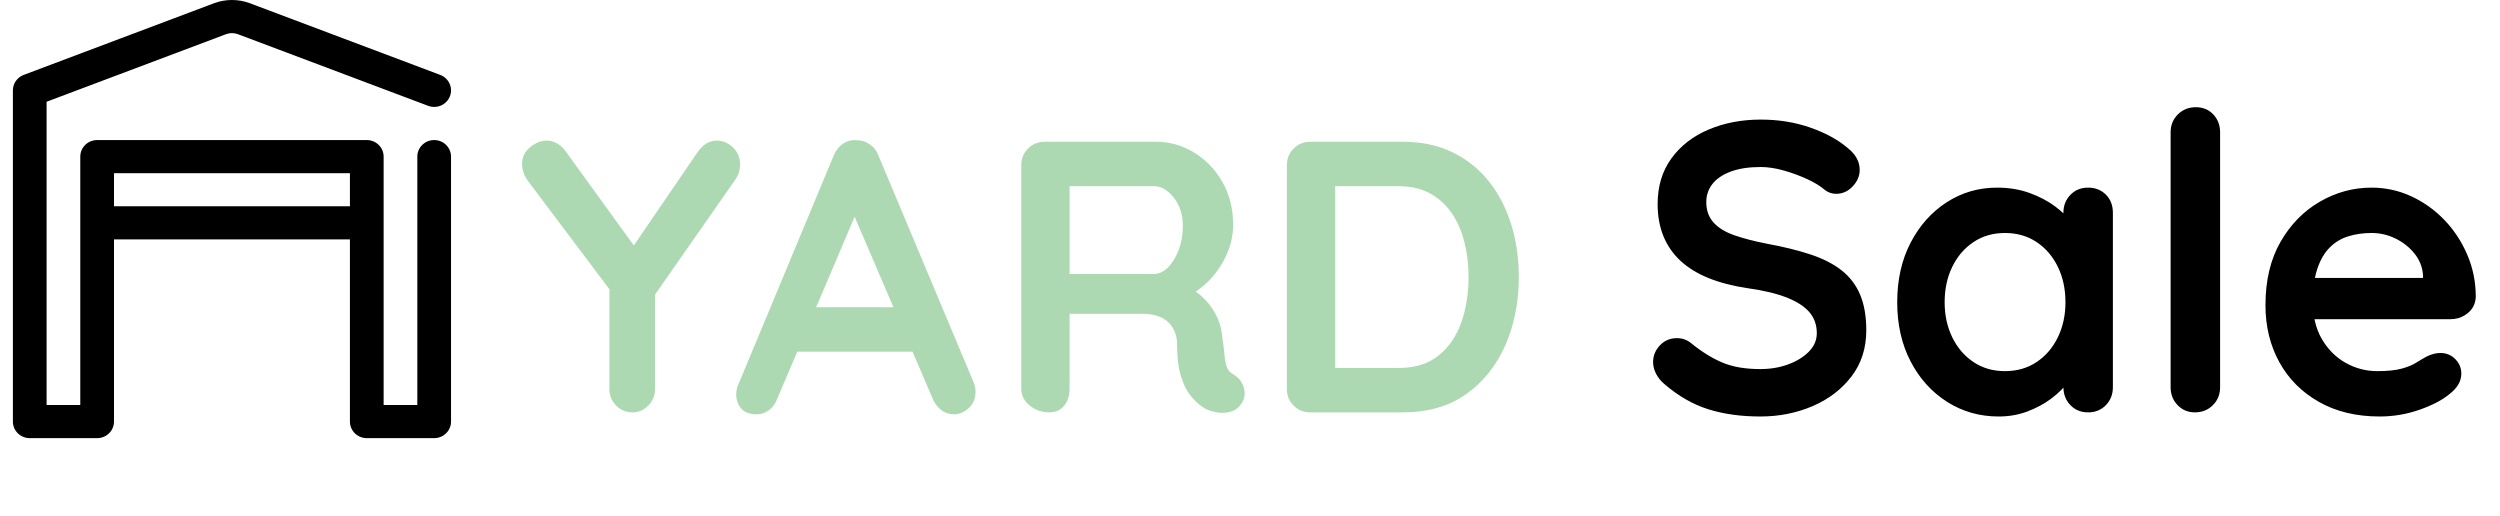
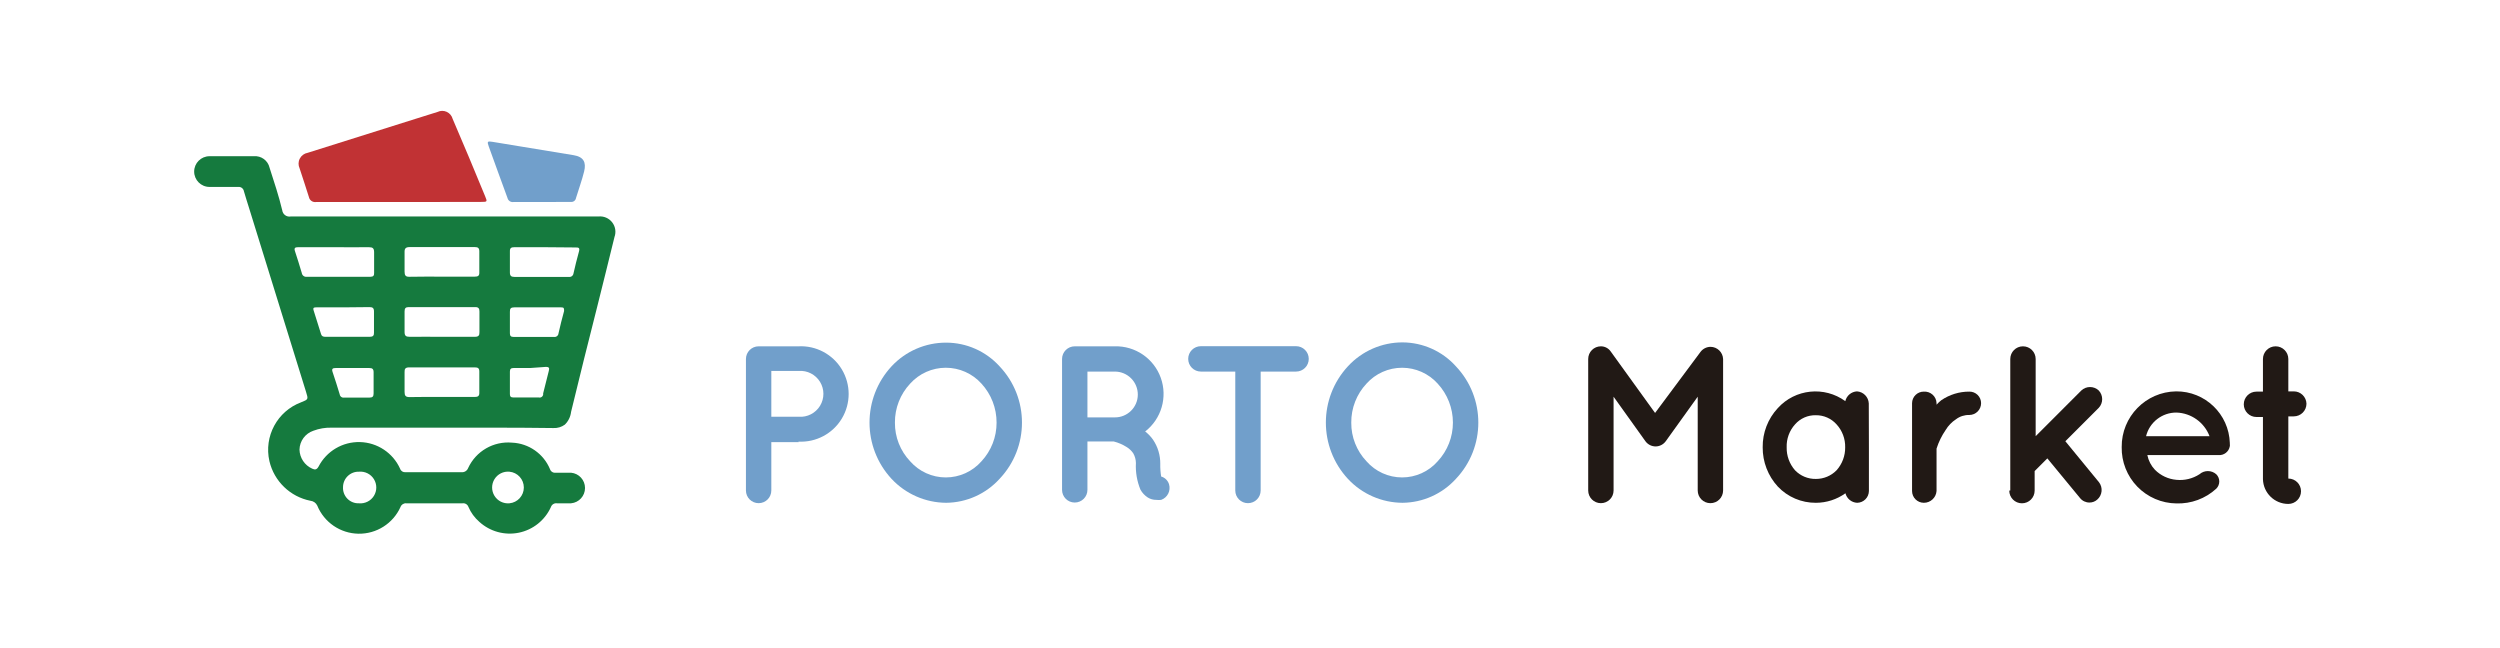
- <svg xmlns="http://www.w3.org/2000/svg" width="97" height="20" viewBox="0 0 97 20" fill="none">
-   <path fill-rule="evenodd" clip-rule="evenodd" d="M4.423 9.289V16.358C4.423 16.712 4.13 17 3.769 17H1.154C0.793 17 0.5 16.712 0.5 16.358V3.506C0.5 3.24 0.667 3.002 0.92 2.906C0.92 2.906 6.608 0.764 8.298 0.128C8.75 -0.043 9.25 -0.043 9.702 0.128C11.392 0.764 17.08 2.906 17.08 2.906C17.417 3.033 17.586 3.405 17.457 3.736C17.327 4.068 16.949 4.233 16.612 4.106C16.612 4.106 10.924 1.964 9.234 1.328C9.083 1.271 8.917 1.271 8.766 1.328L1.808 3.948V15.715H3.115V6.077C3.115 5.722 3.408 5.434 3.769 5.434H14.231C14.592 5.434 14.885 5.722 14.885 6.077V15.715H16.192V6.077C16.192 5.722 16.485 5.434 16.846 5.434C17.207 5.434 17.5 5.722 17.5 6.077V16.358C17.5 16.712 17.207 17 16.846 17H14.231C13.87 17 13.577 16.712 13.577 16.358V9.289H4.423ZM13.577 8.004V6.719H4.423V8.004H13.577Z" fill="black" />
-   <path fill-rule="evenodd" clip-rule="evenodd" d="M48.1 15.745C47.99 15.875 47.85 15.957 47.68 15.992C47.51 16.027 47.34 16.027 47.17 15.992C47 15.957 46.86 15.91 46.75 15.85C46.58 15.75 46.41 15.602 46.24 15.408C46.07 15.213 45.932 14.95 45.828 14.62C45.722 14.29 45.67 13.865 45.67 13.345C45.67 13.175 45.64 13.018 45.58 12.873C45.52 12.727 45.435 12.602 45.325 12.498C45.215 12.393 45.075 12.312 44.905 12.258L44.772 12.221C44.633 12.191 44.477 12.175 44.305 12.175L41.5 12.176V15.085C41.5 15.345 41.43 15.562 41.29 15.738C41.15 15.912 40.955 16 40.705 16C40.425 16 40.175 15.912 39.955 15.738C39.735 15.562 39.625 15.345 39.625 15.085V6.415C39.625 6.155 39.712 5.938 39.888 5.763C40.062 5.588 40.28 5.5 40.54 5.5H44.86C45.38 5.5 45.867 5.638 46.322 5.912C46.778 6.188 47.145 6.567 47.425 7.053C47.705 7.537 47.845 8.095 47.845 8.725C47.845 9.105 47.767 9.475 47.612 9.835C47.458 10.195 47.248 10.52 46.983 10.81L46.82 10.976C46.708 11.082 46.592 11.177 46.47 11.262L46.389 11.315L46.418 11.333C46.563 11.436 46.691 11.55 46.803 11.672C46.987 11.877 47.133 12.098 47.237 12.332C47.343 12.568 47.405 12.82 47.425 13.09C47.465 13.34 47.492 13.56 47.508 13.75C47.523 13.94 47.553 14.1 47.597 14.23C47.642 14.36 47.73 14.46 47.86 14.53C48.08 14.66 48.218 14.848 48.273 15.092C48.328 15.338 48.27 15.555 48.1 15.745ZM44.785 7.225H41.5V10.63H44.785C44.965 10.63 45.14 10.547 45.31 10.383C45.48 10.217 45.62 9.992 45.73 9.707C45.84 9.422 45.895 9.11 45.895 8.77C45.895 8.33 45.778 7.963 45.542 7.668C45.307 7.372 45.055 7.225 44.785 7.225ZM54.43 16C55.4 16 56.218 15.765 56.883 15.295C57.547 14.825 58.055 14.193 58.405 13.398C58.755 12.602 58.93 11.72 58.93 10.75C58.93 10.03 58.833 9.352 58.638 8.717C58.443 8.082 58.153 7.522 57.767 7.037C57.383 6.553 56.91 6.175 56.35 5.905C55.79 5.635 55.15 5.5 54.43 5.5H50.845C50.585 5.5 50.367 5.588 50.193 5.763C50.017 5.938 49.93 6.155 49.93 6.415V15.085C49.93 15.345 50.017 15.562 50.193 15.738C50.367 15.912 50.585 16 50.845 16H54.43ZM54.28 7.225H51.805V14.275H54.28C54.91 14.275 55.425 14.113 55.825 13.787C56.225 13.463 56.517 13.033 56.703 12.498C56.888 11.963 56.98 11.38 56.98 10.75C56.98 10.28 56.928 9.832 56.822 9.408C56.718 8.982 56.555 8.607 56.335 8.283C56.115 7.957 55.835 7.7 55.495 7.51C55.155 7.32 54.75 7.225 54.28 7.225Z" fill="#ACD9B2" />
-   <path fill-rule="evenodd" clip-rule="evenodd" d="M85.86 15.72C85.673 15.907 85.441 16 85.164 16C84.897 16 84.673 15.907 84.492 15.72C84.311 15.533 84.22 15.301 84.22 15.024V5.136C84.22 4.859 84.313 4.627 84.5 4.44C84.687 4.253 84.919 4.16 85.196 4.16C85.473 4.16 85.7 4.253 85.876 4.44C86.052 4.627 86.14 4.859 86.14 5.136V15.024C86.14 15.301 86.047 15.533 85.86 15.72ZM70.324 15.76C69.7 16.027 69.025 16.16 68.3 16.16C67.553 16.16 66.881 16.067 66.284 15.88C65.687 15.693 65.116 15.365 64.572 14.896C64.433 14.779 64.327 14.645 64.252 14.496C64.177 14.347 64.14 14.197 64.14 14.048C64.14 13.803 64.228 13.587 64.404 13.4C64.58 13.213 64.801 13.12 65.068 13.12C65.271 13.12 65.452 13.184 65.612 13.312C66.017 13.643 66.42 13.893 66.82 14.064C67.22 14.235 67.713 14.32 68.3 14.32C68.695 14.32 69.057 14.259 69.388 14.136C69.719 14.013 69.985 13.848 70.188 13.64C70.391 13.432 70.492 13.195 70.492 12.928C70.492 12.608 70.396 12.336 70.204 12.112C70.012 11.888 69.719 11.699 69.324 11.544C68.929 11.389 68.428 11.269 67.82 11.184C67.244 11.099 66.737 10.968 66.3 10.792C65.863 10.616 65.497 10.392 65.204 10.12C64.911 9.848 64.689 9.528 64.54 9.16C64.391 8.792 64.316 8.379 64.316 7.92C64.316 7.227 64.495 6.635 64.852 6.144C65.209 5.653 65.692 5.28 66.3 5.024C66.908 4.768 67.58 4.64 68.316 4.64C69.009 4.64 69.652 4.744 70.244 4.952C70.836 5.16 71.319 5.424 71.692 5.744C72.001 5.989 72.156 6.272 72.156 6.592C72.156 6.827 72.065 7.04 71.884 7.232C71.703 7.424 71.489 7.52 71.244 7.52C71.084 7.52 70.94 7.472 70.812 7.376C70.641 7.227 70.412 7.085 70.124 6.952C69.836 6.819 69.532 6.707 69.212 6.616C68.892 6.525 68.593 6.48 68.316 6.48C67.857 6.48 67.471 6.539 67.156 6.656C66.841 6.773 66.604 6.933 66.444 7.136C66.284 7.339 66.204 7.573 66.204 7.84C66.204 8.16 66.297 8.424 66.484 8.632C66.671 8.84 66.94 9.005 67.292 9.128C67.644 9.251 68.065 9.36 68.556 9.456C69.196 9.573 69.759 9.712 70.244 9.872C70.729 10.032 71.132 10.237 71.452 10.488C71.772 10.739 72.012 11.053 72.172 11.432C72.332 11.811 72.412 12.272 72.412 12.816C72.412 13.509 72.22 14.107 71.836 14.608C71.452 15.109 70.948 15.493 70.324 15.76ZM78.676 15.96C78.329 16.093 77.953 16.16 77.548 16.16C76.812 16.16 76.145 15.971 75.548 15.592C74.951 15.213 74.479 14.691 74.132 14.024C73.785 13.357 73.612 12.592 73.612 11.728C73.612 10.853 73.785 10.083 74.132 9.416C74.479 8.749 74.945 8.227 75.532 7.848C76.119 7.469 76.769 7.28 77.484 7.28C77.943 7.28 78.364 7.349 78.748 7.488C79.132 7.627 79.465 7.803 79.748 8.016L79.91 8.144C79.961 8.187 80.011 8.232 80.06 8.278V8.256C80.06 7.979 80.151 7.747 80.332 7.56C80.513 7.373 80.743 7.28 81.02 7.28C81.297 7.28 81.527 7.371 81.708 7.552C81.889 7.733 81.98 7.968 81.98 8.256V15.024C81.98 15.301 81.889 15.533 81.708 15.72C81.527 15.907 81.297 16 81.02 16C80.743 16 80.513 15.907 80.332 15.72L80.249 15.623C80.148 15.488 80.088 15.334 80.068 15.159L80.061 15.04L79.983 15.123C79.868 15.241 79.734 15.357 79.58 15.472C79.324 15.664 79.023 15.827 78.676 15.96ZM77.788 14.4C77.329 14.4 76.924 14.283 76.572 14.048C76.22 13.813 75.945 13.493 75.748 13.088C75.551 12.683 75.452 12.229 75.452 11.728C75.452 11.216 75.551 10.757 75.748 10.352C75.945 9.947 76.22 9.627 76.572 9.392C76.924 9.157 77.329 9.04 77.788 9.04C78.257 9.04 78.668 9.157 79.02 9.392C79.372 9.627 79.647 9.947 79.844 10.352C80.041 10.757 80.14 11.216 80.14 11.728C80.14 12.229 80.041 12.683 79.844 13.088C79.647 13.493 79.372 13.813 79.02 14.048C78.668 14.283 78.257 14.4 77.788 14.4ZM92.332 16.16C92.865 16.16 93.383 16.072 93.884 15.896C94.385 15.72 94.775 15.515 95.052 15.28C95.351 15.045 95.5 14.784 95.5 14.496C95.5 14.283 95.423 14.096 95.268 13.936C95.113 13.776 94.919 13.696 94.684 13.696C94.513 13.696 94.332 13.744 94.14 13.84C94.023 13.904 93.892 13.981 93.748 14.072C93.604 14.163 93.415 14.24 93.18 14.304C92.945 14.368 92.631 14.4 92.236 14.4C91.809 14.4 91.407 14.296 91.028 14.088C90.649 13.88 90.34 13.576 90.1 13.176C89.963 12.947 89.865 12.69 89.806 12.404L89.802 12.384H95.084C95.289 12.384 95.473 12.333 95.637 12.23L95.756 12.144C95.948 11.984 96.049 11.776 96.06 11.52C96.06 10.944 95.951 10.4 95.732 9.888C95.513 9.376 95.217 8.925 94.844 8.536C94.471 8.147 94.041 7.84 93.556 7.616C93.071 7.392 92.556 7.28 92.012 7.28C91.308 7.28 90.641 7.461 90.012 7.824C89.383 8.187 88.873 8.707 88.484 9.384C88.095 10.061 87.9 10.88 87.9 11.84C87.9 12.661 88.079 13.397 88.436 14.048C88.793 14.699 89.305 15.213 89.972 15.592C90.639 15.971 91.425 16.16 92.332 16.16ZM89.819 10.784H94.012V10.672C93.991 10.363 93.881 10.085 93.684 9.84C93.487 9.595 93.241 9.4 92.948 9.256C92.655 9.112 92.343 9.04 92.012 9.04C91.692 9.04 91.393 9.083 91.116 9.168C90.839 9.253 90.599 9.397 90.396 9.6C90.193 9.803 90.033 10.075 89.916 10.416L89.862 10.594L89.819 10.784Z" fill="black" />
-   <path d="M24.545 16C24.775 16 24.977 15.912 25.152 15.738C25.328 15.562 25.415 15.345 25.415 15.085V11.429L28.55 6.94C28.59 6.88 28.622 6.819 28.647 6.757L28.677 6.662C28.703 6.567 28.715 6.475 28.715 6.385C28.715 6.115 28.622 5.893 28.438 5.718C28.253 5.543 28.045 5.455 27.815 5.455C27.525 5.455 27.275 5.605 27.065 5.905L24.592 9.523L21.95 5.875C21.77 5.635 21.564 5.498 21.333 5.464L21.215 5.455C20.995 5.455 20.78 5.54 20.57 5.71C20.36 5.88 20.255 6.1 20.255 6.37C20.255 6.47 20.275 6.58 20.315 6.7C20.355 6.82 20.425 6.945 20.525 7.075L23.645 11.222V15.085C23.645 15.302 23.706 15.489 23.827 15.646L23.907 15.738C24.082 15.912 24.295 16 24.545 16Z" fill="#ACD9B2" />
-   <path fill-rule="evenodd" clip-rule="evenodd" d="M37.587 15.835C37.412 15.995 37.22 16.075 37.01 16.075C36.83 16.075 36.667 16.02 36.522 15.91L36.42 15.82C36.323 15.723 36.245 15.602 36.185 15.46L35.406 13.645H30.933L30.155 15.475C30.085 15.665 29.977 15.812 29.832 15.918C29.687 16.023 29.53 16.075 29.36 16.075C29.09 16.075 28.89 16 28.76 15.85C28.63 15.7 28.565 15.515 28.565 15.295C28.565 15.205 28.58 15.11 28.61 15.01L32.345 6.04C32.425 5.84 32.547 5.685 32.712 5.575C32.877 5.465 33.055 5.42 33.245 5.44C33.425 5.44 33.592 5.492 33.747 5.598C33.902 5.702 34.015 5.85 34.085 6.04L37.775 14.83C37.825 14.96 37.85 15.08 37.85 15.19C37.85 15.46 37.762 15.675 37.587 15.835ZM31.667 11.92H34.666L33.159 8.409L31.667 11.92Z" fill="#ACD9B2" />
+ <svg xmlns="http://www.w3.org/2000/svg" id="Capa_1" data-name="Capa 1" viewBox="0 0 197 51">
+   <defs>
+     <style>.cls-1{fill:#157a3e;}.cls-2{fill:#c13234;}.cls-3{fill:#719fcb;}.cls-4{fill:#211915;}</style>
+   </defs>
+   <path class="cls-1" d="M34.81,33.7h-8.7a3.77,3.77,0,0,0-1.41.24,1.61,1.61,0,0,0-1.1,1.49,1.69,1.69,0,0,0,1,1.5c.23.11.36.08.5-.16a3.57,3.57,0,0,1,6.43.17.4.4,0,0,0,.42.27h4.41a.51.51,0,0,0,.53-.33,3.47,3.47,0,0,1,3.45-2,3.4,3.4,0,0,1,3,2.09.41.41,0,0,0,.45.28H45a1.21,1.21,0,0,1,0,2.41q-.56,0-1.11,0a.44.44,0,0,0-.48.3,3.56,3.56,0,0,1-5.64,1.16,3.24,3.24,0,0,1-.86-1.18.43.43,0,0,0-.46-.28c-1.48,0-3,0-4.44,0a.44.44,0,0,0-.45.29A3.57,3.57,0,0,1,25,39.84a.67.67,0,0,0-.54-.38,4.15,4.15,0,0,1-3.23-3.12,4,4,0,0,1,2.5-4.64c.58-.23.57-.23.38-.84L19.61,16.34c-.13-.42-.27-.85-.39-1.27a.41.41,0,0,0-.45-.34H16.51a1.21,1.21,0,1,1,0-2.42H20a1.17,1.17,0,0,1,1.24.9c.36,1.12.73,2.23,1,3.36a.57.57,0,0,0,.66.49H47.15a1.21,1.21,0,0,1,1.27,1.62c-.44,1.83-.91,3.66-1.36,5.49Q46,28.33,45,32.46a1.65,1.65,0,0,1-.49,1,1.39,1.39,0,0,1-.9.27C40.66,33.69,37.74,33.7,34.81,33.7ZM26.33,19.48H23.48c-.22,0-.32.06-.24.3.19.58.37,1.15.54,1.73a.35.35,0,0,0,.4.3h5c.23,0,.31-.09.3-.3,0-.55,0-1.09,0-1.63,0-.32-.11-.4-.41-.4C28.16,19.49,27.24,19.48,26.33,19.48Zm8.5,2.32h0c.86,0,1.72,0,2.58,0,.25,0,.37-.06.36-.33,0-.55,0-1.11,0-1.66,0-.27-.11-.34-.35-.34-1.72,0-3.43,0-5.14,0-.32,0-.41.12-.4.41,0,.51,0,1,0,1.52,0,.3.08.42.39.41C33.12,21.79,34,21.8,34.83,21.8Zm0,4.74c.86,0,1.73,0,2.59,0,.28,0,.37-.1.36-.37,0-.54,0-1.08,0-1.63,0-.22-.07-.34-.32-.34H32.2c-.24,0-.32.1-.32.34,0,.54,0,1.08,0,1.62,0,.3.11.38.39.38C33.12,26.53,34,26.54,34.82,26.54Zm0,4.74h2.58c.25,0,.37-.07.36-.34,0-.55,0-1.11,0-1.66,0-.27-.11-.33-.36-.33H32.24c-.29,0-.37.11-.36.37,0,.52,0,1,0,1.56,0,.3.08.41.39.41C33.12,31.27,34,31.28,34.83,31.28Zm8.11-11.8H40.53c-.24,0-.36.06-.35.33,0,.56,0,1.11,0,1.67,0,.26.11.34.35.34h4.29a.32.32,0,0,0,.37-.27c.13-.57.27-1.15.43-1.72.08-.29,0-.34-.28-.33ZM27.05,24.22H24.94c-.17,0-.3,0-.23.23l.59,1.88c.05.17.17.21.33.21h3.52c.24,0,.33-.1.32-.33,0-.56,0-1.11,0-1.67,0-.26-.1-.34-.35-.34Zm15.32,0h0c-.62,0-1.23,0-1.85,0-.26,0-.35.09-.34.35,0,.56,0,1.13,0,1.7,0,.2.08.28.29.28h3.18a.31.31,0,0,0,.36-.28c.13-.59.28-1.17.44-1.76,0-.22,0-.29-.23-.29ZM27.83,29c-.46,0-.92,0-1.37,0-.25,0-.34.06-.25.32.2.58.38,1.17.56,1.76a.3.3,0,0,0,.35.25c.67,0,1.35,0,2,0,.24,0,.32-.09.32-.33,0-.55,0-1.11,0-1.66,0-.27-.1-.34-.35-.34C28.69,29,28.26,29,27.83,29Zm13.94,0h-1.3c-.2,0-.29.07-.29.28,0,.59,0,1.18,0,1.78,0,.19.08.26.27.26h2A.28.28,0,0,0,42.8,31l.45-1.79c.06-.22,0-.3-.22-.3ZM28.29,39.66a1.25,1.25,0,1,0,0-2.49,1.22,1.22,0,0,0-1.26,1.21A1.21,1.21,0,0,0,28.29,39.66Zm11.85,0a1.25,1.25,0,0,0,0-2.49,1.25,1.25,0,1,0,0,2.49Z" />
+   <path class="cls-2" d="M31.41,15.92c-2.17,0-4.34,0-6.51,0a.5.5,0,0,1-.56-.4c-.23-.75-.49-1.5-.73-2.25a.87.87,0,0,1,.64-1.23l8.54-2.69,1.69-.53a.85.85,0,0,1,1.19.55q1.29,3,2.56,6.1c.18.43.17.44-.31.44Z" />
+   <path class="cls-3" d="M42.67,15.92c-.74,0-1.48,0-2.22,0a.42.42,0,0,1-.46-.32c-.49-1.36-1-2.71-1.48-4.07-.14-.39-.1-.42.32-.35l6.38,1.05c.77.13,1,.55.82,1.28s-.43,1.39-.64,2.09a.37.37,0,0,1-.42.31Z" />
+   <path class="cls-3" d="M62.94,34.84H60.78v3.81a1,1,0,0,1-2,0V28.29a1,1,0,0,1,1-1h3.14a3.76,3.76,0,1,1,0,7.51Zm-2.16-2h2.16a1.81,1.81,0,1,0,0-3.61H60.78Z" />
+   <path class="cls-3" d="M78.76,28.86a6.45,6.45,0,0,1,0,8.88,5.76,5.76,0,0,1-4.2,1.88,5.94,5.94,0,0,1-4.3-1.88,6.53,6.53,0,0,1,0-8.88A5.86,5.86,0,0,1,74.56,27,5.69,5.69,0,0,1,78.76,28.86Zm-.23,4.44a4.52,4.52,0,0,0-1.19-3.07,3.78,3.78,0,0,0-5.62,0,4.44,4.44,0,0,0-1.2,3.07,4.37,4.37,0,0,0,1.2,3.05,3.74,3.74,0,0,0,5.62,0A4.45,4.45,0,0,0,78.53,33.3Z" />
+   <path class="cls-3" d="M92.12,38.16a1,1,0,0,1-.62,1.23,1.44,1.44,0,0,1-.38,0h0a1.24,1.24,0,0,1-.68-.19,1.76,1.76,0,0,1-.57-.61,4.82,4.82,0,0,1-.36-2.11,1.59,1.59,0,0,0-.21-.76,1.7,1.7,0,0,0-.53-.5,3.55,3.55,0,0,0-1-.43H85.69v3.81a1,1,0,0,1-1,1,1,1,0,0,1-1-1V28.29a1,1,0,0,1,1-1h3.14A3.75,3.75,0,0,1,90.24,34a3,3,0,0,1,.62.65,3.34,3.34,0,0,1,.57,1.9,5.37,5.37,0,0,0,.07,1A.91.91,0,0,1,92.12,38.16ZM89.66,31.1a1.81,1.81,0,0,0-1.81-1.82H85.69v3.61h2.16A1.8,1.8,0,0,0,89.66,31.1Z" />
+   <path class="cls-3" d="M102.13,29.28H99.34v9.37a1,1,0,0,1-1,1,1,1,0,0,1-1-1V29.28H94.63a1,1,0,0,1-1-1,1,1,0,0,1,1-1h7.5a1,1,0,0,1,1,1A1,1,0,0,1,102.13,29.28Z" />
+   <path class="cls-3" d="M114.72,28.86a6.45,6.45,0,0,1,0,8.88,5.76,5.76,0,0,1-4.2,1.88,5.92,5.92,0,0,1-4.3-1.88,6.53,6.53,0,0,1,0-8.88,5.84,5.84,0,0,1,4.3-1.88A5.69,5.69,0,0,1,114.72,28.86Zm-.23,4.44a4.53,4.53,0,0,0-1.2-3.07,3.77,3.77,0,0,0-5.61,0,4.44,4.44,0,0,0-1.2,3.07,4.37,4.37,0,0,0,1.2,3.05,3.73,3.73,0,0,0,5.61,0A4.46,4.46,0,0,0,114.49,33.3Z" />
+   <path class="cls-4" d="M135.78,28.29V38.65a1,1,0,0,1-1,1,1,1,0,0,1-1-1V31.26l-2.52,3.51a1,1,0,0,1-.79.41h0a1,1,0,0,1-.81-.41l-2.51-3.51v7.39a1,1,0,0,1-2,0V28.29a1,1,0,0,1,1-1h0a.94.94,0,0,1,.77.4l3.5,4.85L134,27.73a1,1,0,0,1,.79-.4h0A1,1,0,0,1,135.78,28.29Z" />
+   <path class="cls-4" d="M147.27,35.25v3.44a.94.94,0,0,1-.93.93,1,1,0,0,1-.92-.75,4,4,0,0,1-2.33.75,4.09,4.09,0,0,1-3-1.28,4.52,4.52,0,0,1-1.19-3.09,4.45,4.45,0,0,1,1.19-3.09,4,4,0,0,1,5.32-.55,1,1,0,0,1,.92-.77,1,1,0,0,1,.93.95Zm-1.87,0a2.59,2.59,0,0,0-.68-1.81,2.15,2.15,0,0,0-1.63-.72,2.11,2.11,0,0,0-1.64.72,2.57,2.57,0,0,0-.66,1.81,2.65,2.65,0,0,0,.66,1.81,2.22,2.22,0,0,0,1.64.68,2.26,2.26,0,0,0,1.63-.68A2.66,2.66,0,0,0,145.4,35.25Z" />
+   <path class="cls-4" d="M156.11,31.77a.93.93,0,0,1-.93.93,1.67,1.67,0,0,0-1.05.34,2.6,2.6,0,0,0-.81.84,5.55,5.55,0,0,0-.72,1.47v3.34a1,1,0,0,1-1,.93.93.93,0,0,1-.93-.93V31.77a.92.92,0,0,1,.93-.91.94.94,0,0,1,1,.91v.12a3,3,0,0,1,.37-.35,3.89,3.89,0,0,1,2.21-.68A.91.91,0,0,1,156.11,31.77Z" />
+   <path class="cls-4" d="M158.41,38.65V28.29a1,1,0,0,1,2,0v6.08l3.6-3.6a1,1,0,0,1,1.37,0,1,1,0,0,1,0,1.37l-2.63,2.63L165.4,38a1,1,0,0,1-.14,1.37.9.9,0,0,1-.61.23.94.94,0,0,1-.74-.35l-2.58-3.13-1,1v1.54a1,1,0,0,1-2,0Z" />
+   <path class="cls-4" d="M167.19,35.23a4.35,4.35,0,0,1,4.29-4.39,4.2,4.2,0,0,1,4.23,4.07V35a.41.41,0,0,1,0,.16.84.84,0,0,1-.91.7h-5.59a2.36,2.36,0,0,0,.6,1.16,2.71,2.71,0,0,0,1.69.79,2.82,2.82,0,0,0,1.82-.44,1,1,0,0,1,1.32,0,.8.8,0,0,1,0,1.14,4.44,4.44,0,0,1-3.14,1.16A4.36,4.36,0,0,1,167.19,35.23Zm1.92-.86h5a2.89,2.89,0,0,0-2.6-1.86A2.45,2.45,0,0,0,169.11,34.37Z" />
+   <path class="cls-4" d="M181.75,31.81a1,1,0,0,1-1,1h-.43v4.9a1,1,0,0,1,1,1,1,1,0,0,1-1,1,2,2,0,0,1-2-1.95v-4.9h-.51a1,1,0,0,1-1-1,1,1,0,0,1,1-1h.51V28.29a1,1,0,0,1,2,0v2.55h.43A1,1,0,0,1,181.75,31.81Z" />
</svg>
